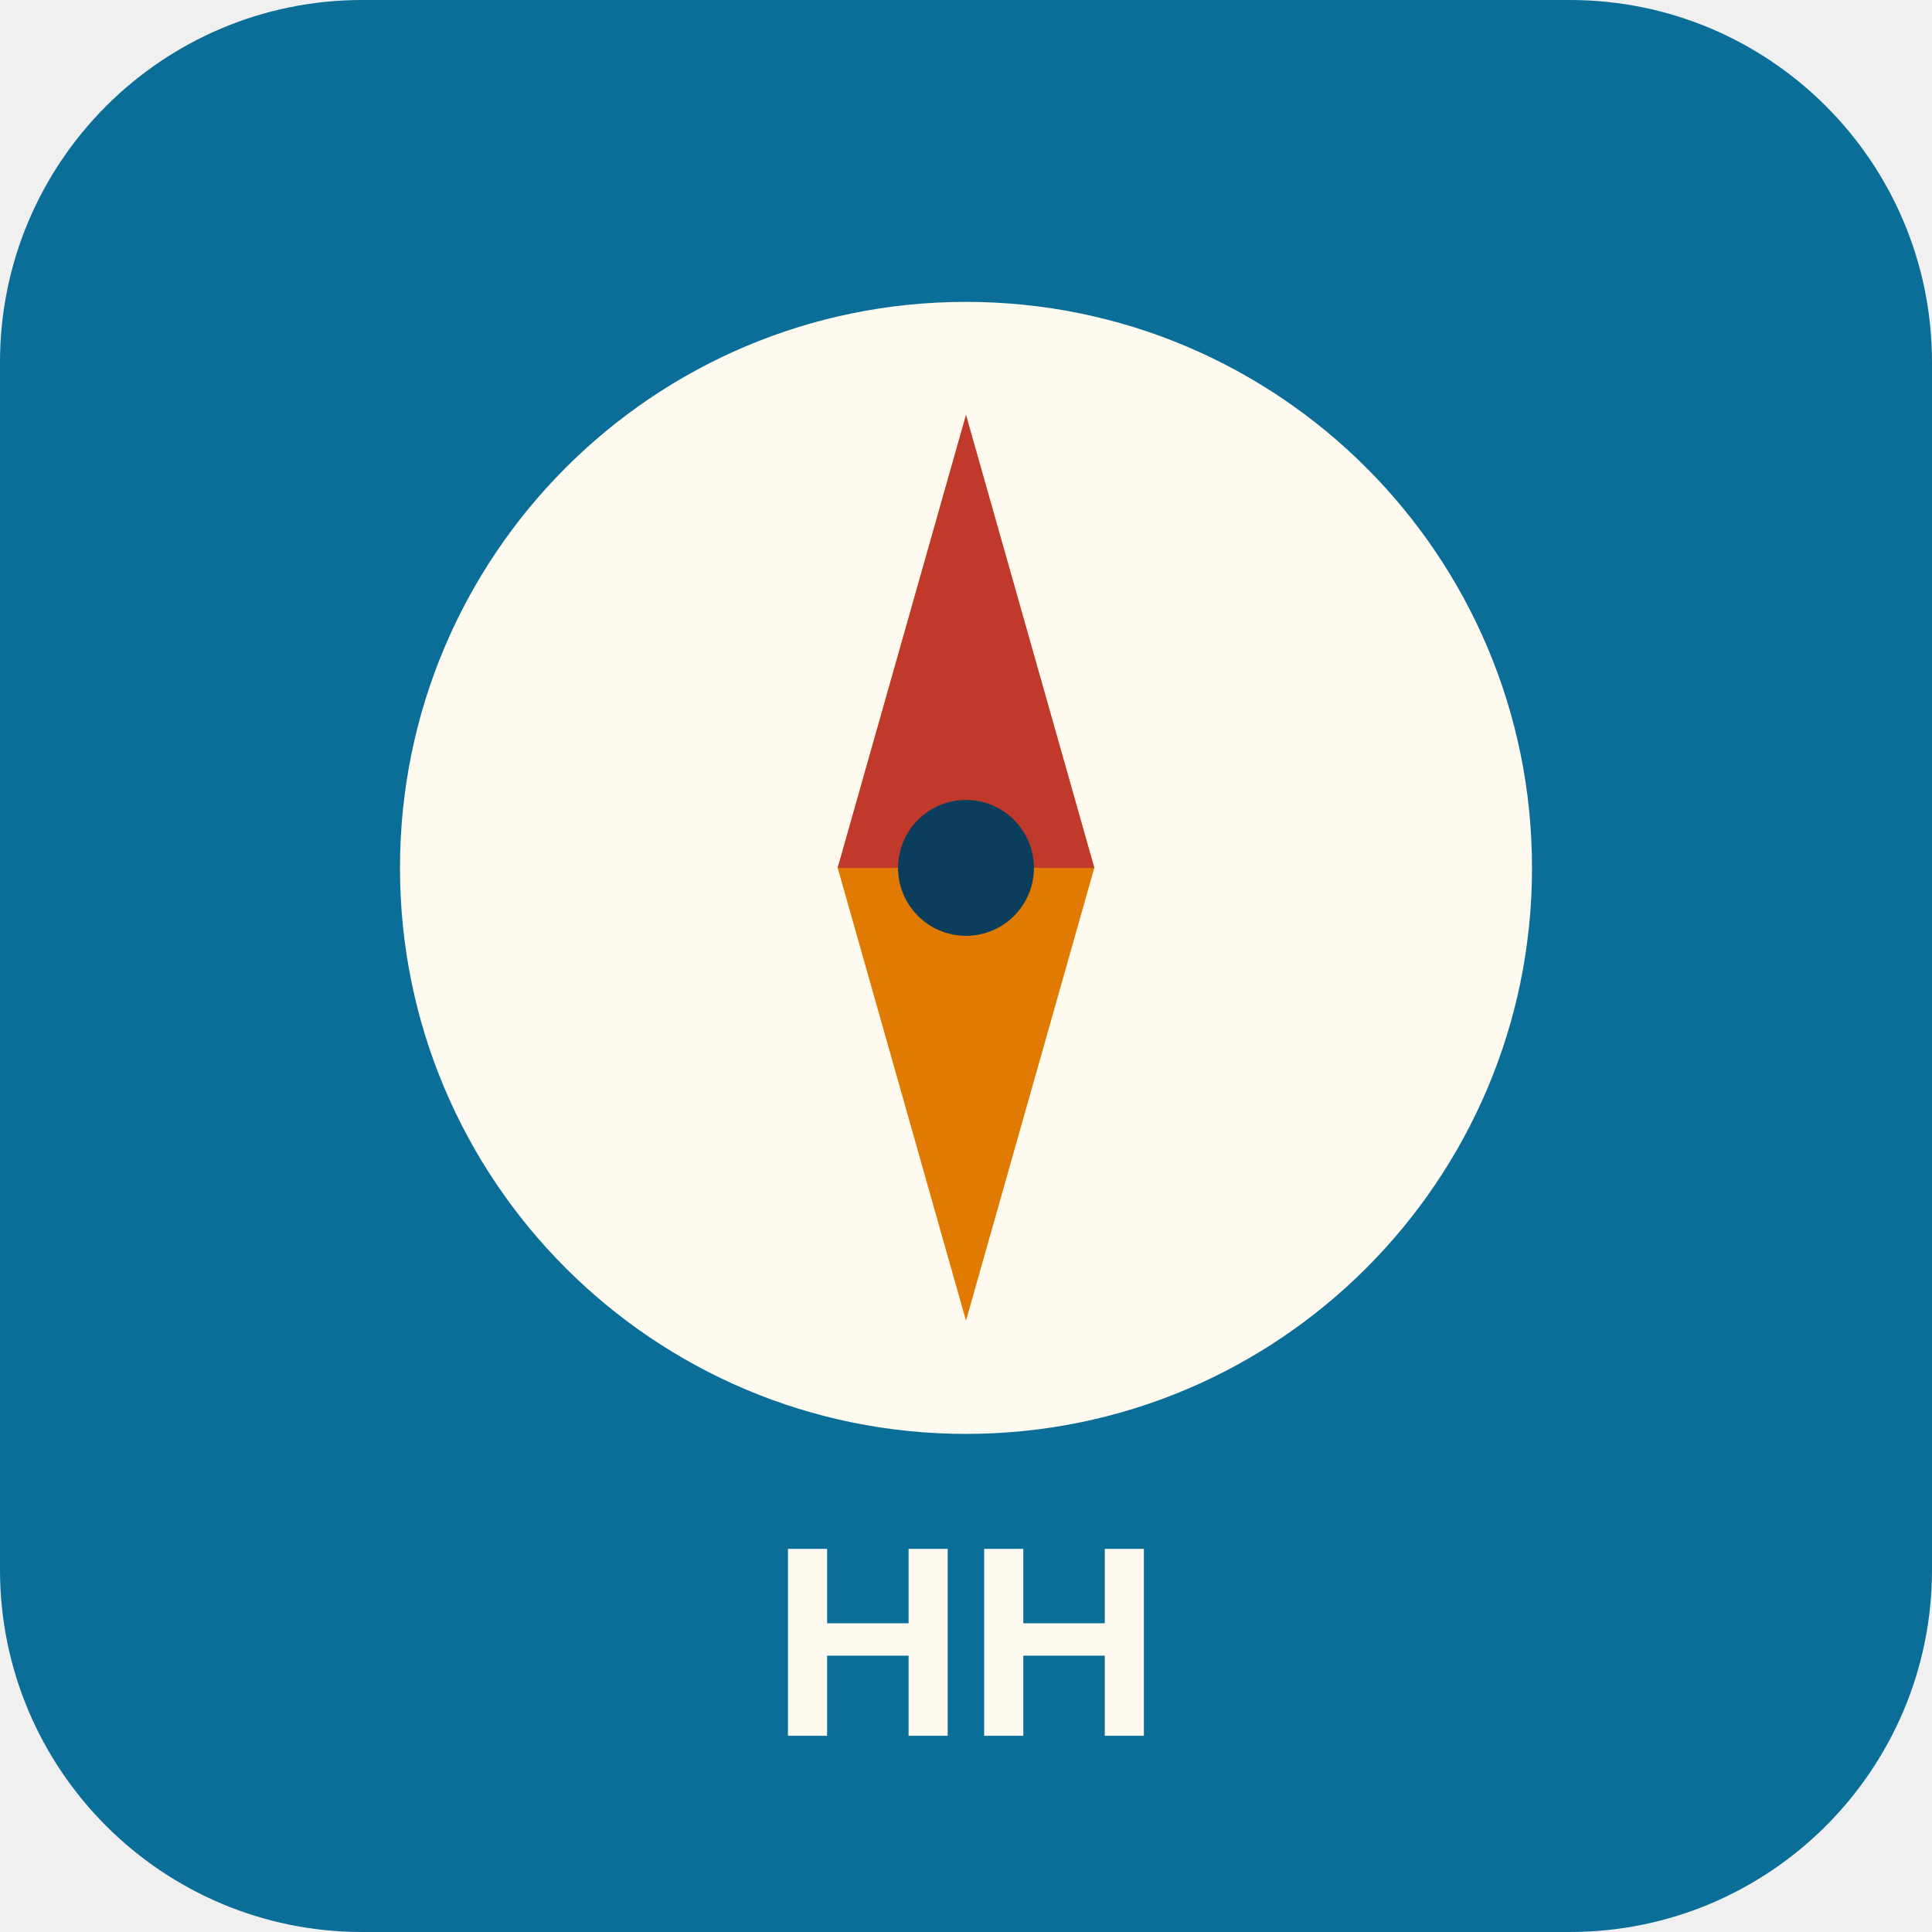
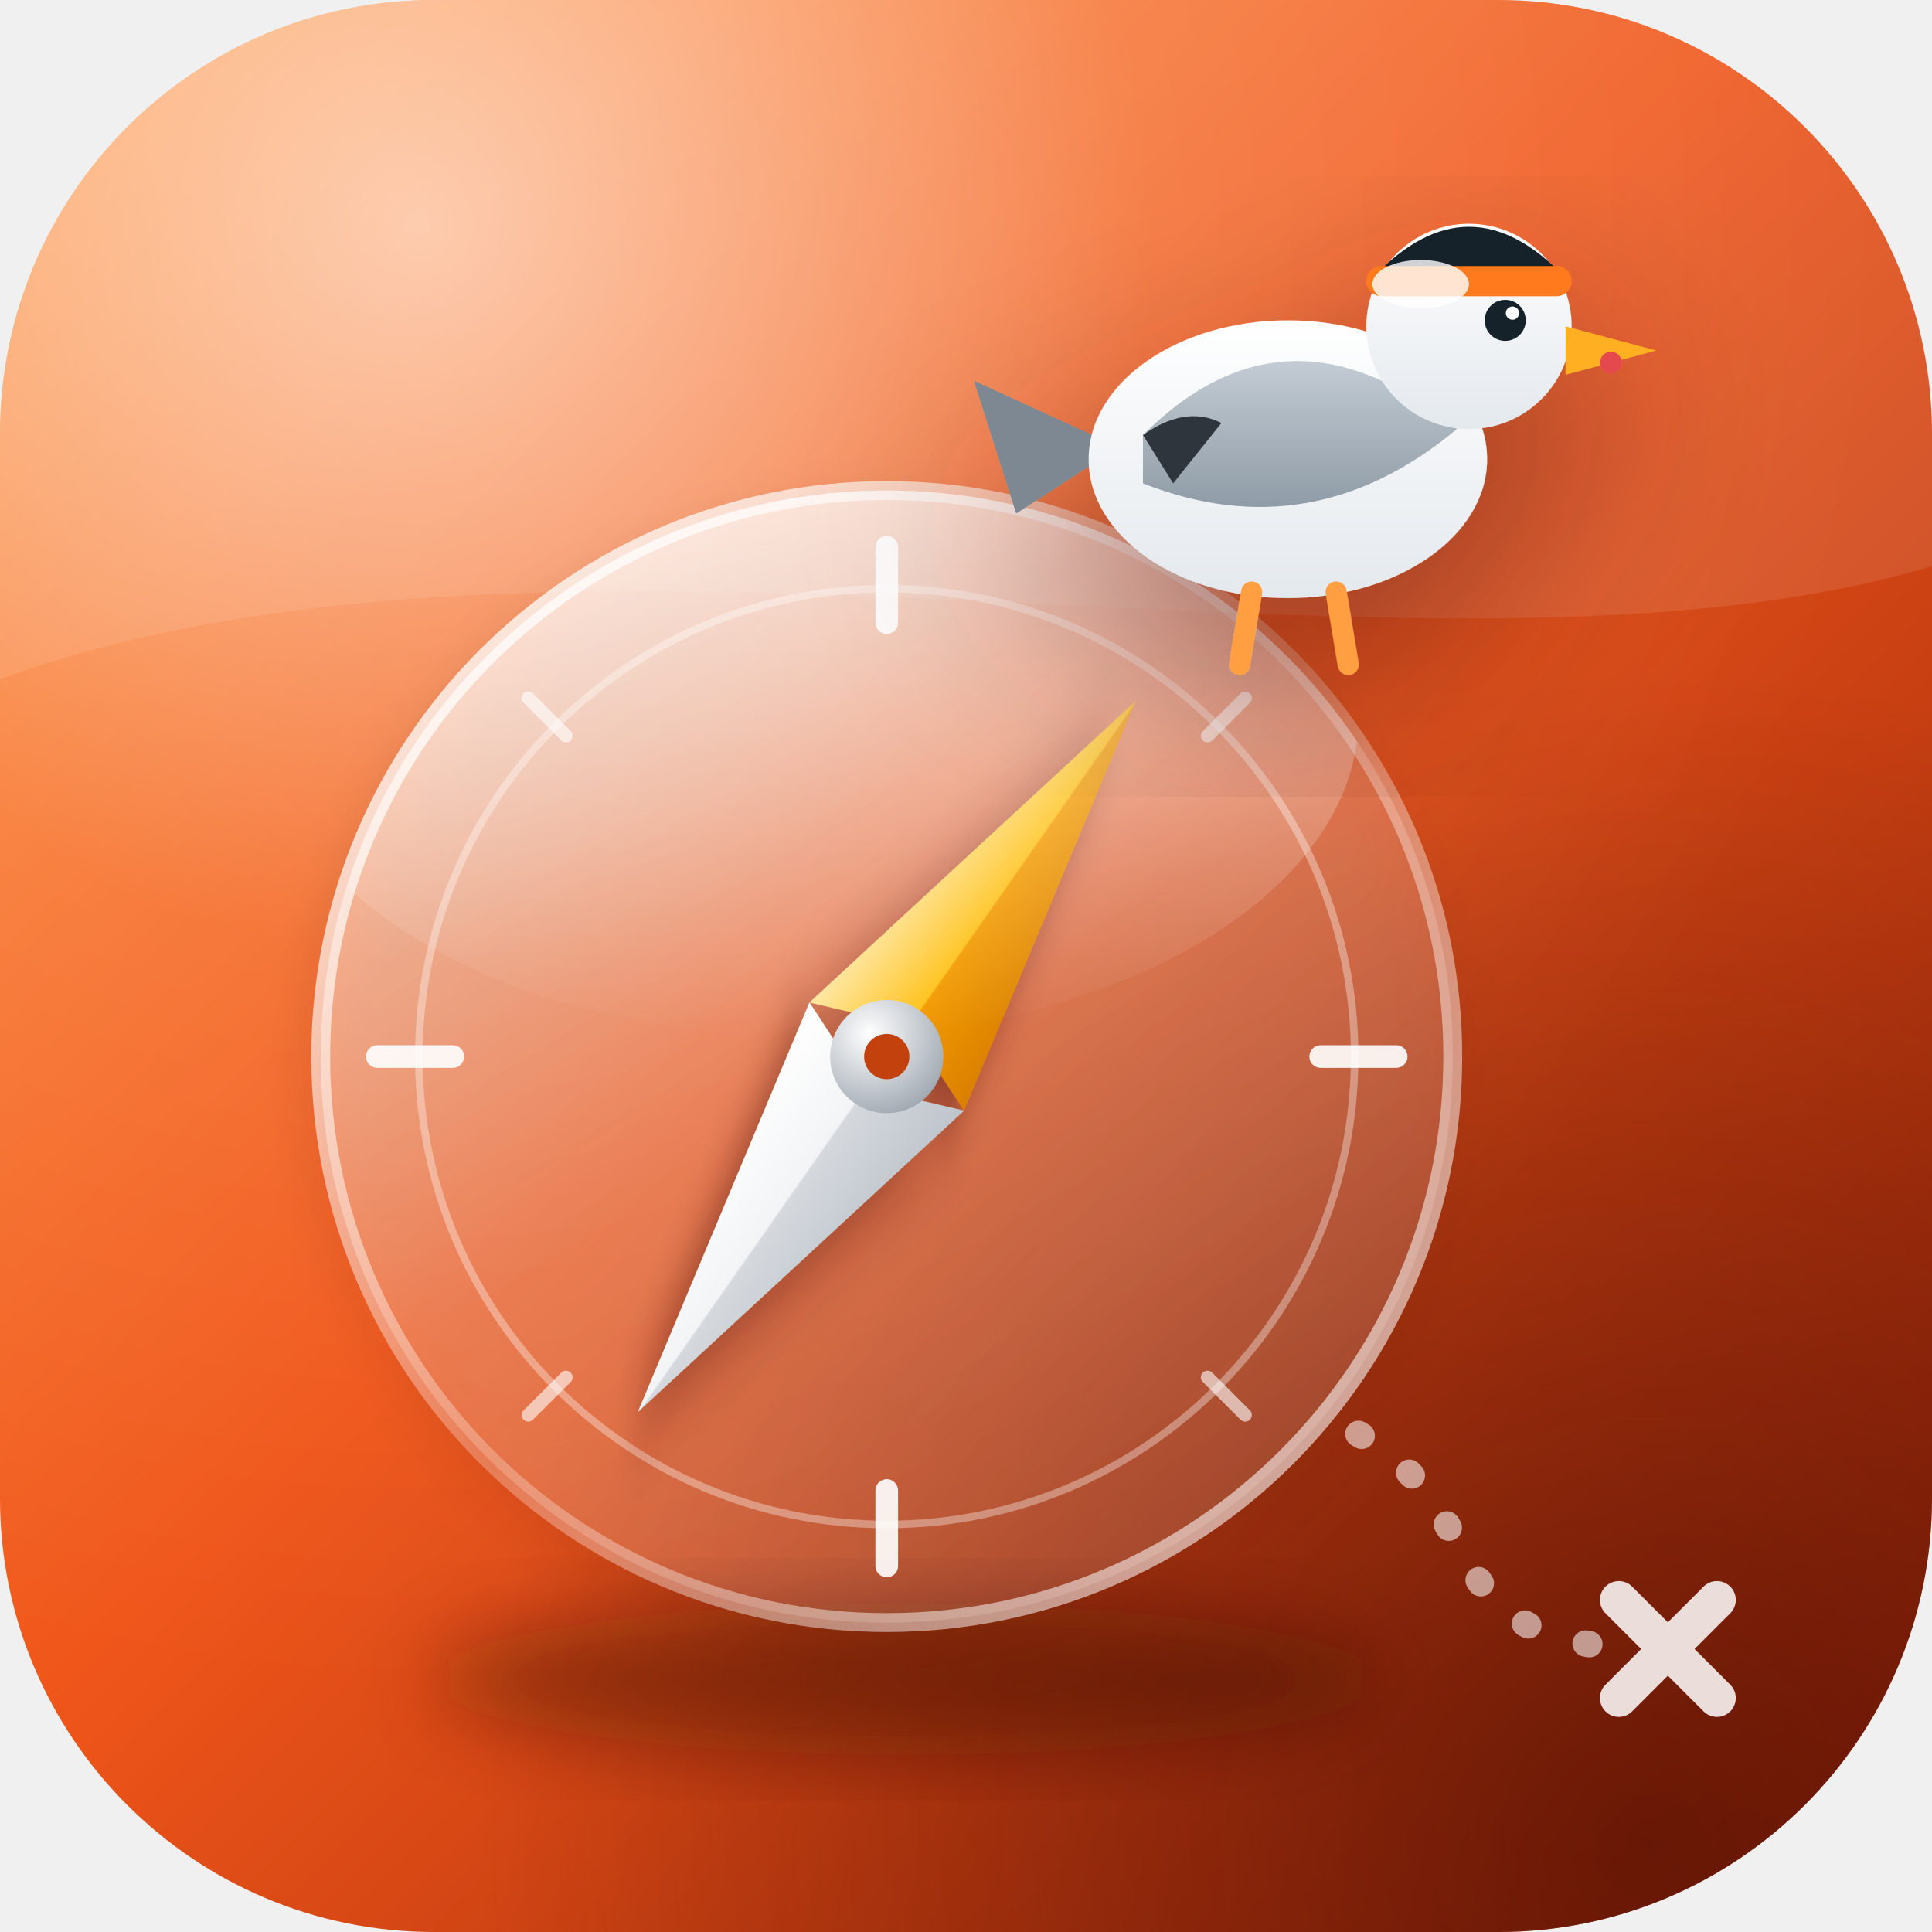
- <svg xmlns="http://www.w3.org/2000/svg" viewBox="0 0 512 512">
-   <rect width="512" height="512" rx="96" fill="#0b6e99" />
-   <circle cx="256" cy="230" r="150" fill="#fffaf0" />
-   <path d="M256 110 L290 230 L256 350 L222 230 Z" fill="#e07a00" />
-   <path d="M256 110 L290 230 L222 230 Z" fill="#c0392b" />
-   <circle cx="256" cy="230" r="18" fill="#0b3d5c" />
-   <text x="256" y="460" font-family="Arial, sans-serif" font-size="72" font-weight="bold" text-anchor="middle" fill="#fffaf0">HH</text>
+ <svg xmlns="http://www.w3.org/2000/svg" viewBox="0 0 1024 1024" width="1024" height="1024">
+   <clipPath id="round">
+     <rect width="1024" height="1024" rx="230" />
+   </clipPath>
+   <g clip-path="url(#round)">
+     <defs>
+       <linearGradient id="bg" x1="0" y1="0" x2="1" y2="1">
+         <stop offset="0" stop-color="#FF9A4A" />
+         <stop offset="0.45" stop-color="#F0561A" />
+         <stop offset="1" stop-color="#8E1F07" />
+       </linearGradient>
+       <radialGradient id="glow" cx="0.22" cy="0.12" r="0.75">
+         <stop offset="0" stop-color="#FFFFFF" stop-opacity="0.55" />
+         <stop offset="0.5" stop-color="#FFFFFF" stop-opacity="0.08" />
+         <stop offset="1" stop-color="#FFFFFF" stop-opacity="0" />
+       </radialGradient>
+       <radialGradient id="deep" cx="0.85" cy="0.95" r="0.6">
+         <stop offset="0" stop-color="#3B0A02" stop-opacity="0.55" />
+         <stop offset="1" stop-color="#3B0A02" stop-opacity="0" />
+       </radialGradient>
+       <linearGradient id="glass" x1="0.2" y1="0" x2="0.8" y2="1">
+         <stop offset="0" stop-color="#FFFFFF" stop-opacity="0.55" />
+         <stop offset="0.5" stop-color="#FFFFFF" stop-opacity="0.18" />
+         <stop offset="1" stop-color="#FFFFFF" stop-opacity="0.10" />
+       </linearGradient>
+       <linearGradient id="rim" x1="0" y1="0" x2="1" y2="1">
+         <stop offset="0" stop-color="#FFFFFF" stop-opacity="0.95" />
+         <stop offset="0.5" stop-color="#FFFFFF" stop-opacity="0.25" />
+         <stop offset="1" stop-color="#FFFFFF" stop-opacity="0.7" />
+       </linearGradient>
+       <linearGradient id="gloss" x1="0" y1="0" x2="0" y2="1">
+         <stop offset="0" stop-color="#FFFFFF" stop-opacity="0.75" />
+         <stop offset="1" stop-color="#FFFFFF" stop-opacity="0" />
+       </linearGradient>
+       <linearGradient id="needleN" x1="0" y1="0" x2="1" y2="0">
+         <stop offset="0" stop-color="#FFE7A3" />
+         <stop offset="0.5" stop-color="#FFC21A" />
+         <stop offset="0.51" stop-color="#F29A00" />
+         <stop offset="1" stop-color="#D97F00" />
+       </linearGradient>
+       <linearGradient id="needleS" x1="0" y1="0" x2="1" y2="0">
+         <stop offset="0" stop-color="#FFFFFF" />
+         <stop offset="0.5" stop-color="#F3F4F6" />
+         <stop offset="0.51" stop-color="#D5D9DE" />
+         <stop offset="1" stop-color="#BFC5CC" />
+       </linearGradient>
+       <radialGradient id="hub" cx="0.35" cy="0.3" r="0.8">
+         <stop offset="0" stop-color="#FFFFFF" />
+         <stop offset="1" stop-color="#9AA3AD" />
+       </radialGradient>
+       <linearGradient id="gullBody" x1="0" y1="0" x2="0" y2="1">
+         <stop offset="0" stop-color="#FFFFFF" />
+         <stop offset="1" stop-color="#E4E9EE" />
+       </linearGradient>
+       <linearGradient id="gullWing" x1="0" y1="0" x2="0" y2="1">
+         <stop offset="0" stop-color="#C3CCD4" />
+         <stop offset="1" stop-color="#8F9BA6" />
+       </linearGradient>
+       <filter id="soft" x="-30%" y="-30%" width="160%" height="160%">
+         <feGaussianBlur stdDeviation="22" />
+       </filter>
+       <filter id="drop" x="-30%" y="-30%" width="160%" height="160%">
+         <feDropShadow dx="0" dy="14" stdDeviation="16" flood-color="#3B0A02" flood-opacity="0.45" />
+       </filter>
+       <clipPath id="disk">
+         <circle cx="470" cy="560" r="300" />
+       </clipPath>
+     </defs>
+     <rect width="1024" height="1024" fill="url(#bg)" />
+     <rect width="1024" height="1024" fill="url(#deep)" />
+     <path d="M0 0 H1024 V300 C 760 380, 300 250, 0 360 Z" fill="#FFFFFF" opacity="0.10" />
+     <rect width="1024" height="1024" fill="url(#glow)" />
+     <path d="M720 760 C 790 800, 760 860, 846 872" fill="none" stroke="#FFFFFF" stroke-opacity="0.55" stroke-width="14" stroke-linecap="round" stroke-dasharray="2 32" />
+     <path d="M858 848 l52 52 m0 -52 l-52 52" stroke="#FFFFFF" stroke-opacity="0.85" stroke-width="20" stroke-linecap="round" />
+     <ellipse cx="480" cy="890" rx="250" ry="40" fill="#3B0A02" opacity="0.45" filter="url(#soft)" />
+     <g filter="url(#drop)">
+       <circle cx="470" cy="560" r="300" fill="url(#glass)" />
+     </g>
+     <circle cx="470" cy="560" r="300" fill="none" stroke="url(#rim)" stroke-width="10" />
+     <circle cx="470" cy="560" r="248" fill="none" stroke="#FFFFFF" stroke-opacity="0.35" stroke-width="4" />
+     <g stroke="#FFFFFF" stroke-linecap="round" stroke-opacity="0.9">
+       <path d="M470 290 V330 M470 790 V830 M200 560 H240 M700 560 H740" stroke-width="12" />
+       <path d="M280 370 L300 390 M660 370 L640 390 M280 750 L300 730 M660 750 L640 730" stroke-width="7" stroke-opacity="0.6" />
+     </g>
+     <g transform="rotate(35 470 560)" filter="url(#drop)">
+       <path d="M470 330 L520 560 L470 540 L420 560 Z" fill="url(#needleN)" />
+       <path d="M470 790 L520 560 L470 580 L420 560 Z" fill="url(#needleS)" />
+     </g>
+     <circle cx="470" cy="560" r="30" fill="url(#hub)" />
+     <circle cx="470" cy="560" r="12" fill="#C2410C" />
+     <g clip-path="url(#disk)">
+       <ellipse cx="430" cy="380" rx="290" ry="170" fill="url(#gloss)" opacity="0.8" />
+     </g>
+     <g transform="translate(497 45) scale(3.2)" filter="url(#drop)">
+       <path d="M30 60 L6 49 L13 71 Z" fill="#7D8893" />
+       <ellipse cx="58" cy="62" rx="33" ry="23" fill="url(#gullBody)" />
+       <path d="M34 58 Q58 34 86 57 Q62 77 34 66 Z" fill="url(#gullWing)" />
+       <path d="M34 58 Q41 53 47 56 L39 66 Z" fill="#2F363C" />
+       <circle cx="88" cy="40" r="17" fill="url(#gullBody)" />
+       <path d="M72 32 Q88 15 104 32 Z" fill="#14202B" />
+       <rect x="71" y="30" width="34" height="5" rx="2.5" fill="#FF7A1A" />
+       <path d="M104 40 L119 44 L104 48 Z" fill="#FFB020" />
+       <circle cx="111.5" cy="46" r="1.8" fill="#E5484D" />
+       <circle cx="94" cy="39" r="3.4" fill="#14202B" />
+       <circle cx="95.2" cy="37.8" r="1.1" fill="#FFFFFF" />
+       <path d="M52 84 L50 96 M66 84 L68 96" stroke="#FF9F43" stroke-width="3.5" stroke-linecap="round" />
+       <ellipse cx="80" cy="33" rx="8" ry="4" fill="#FFFFFF" opacity="0.8" />
+     </g>
+   </g>
</svg>
